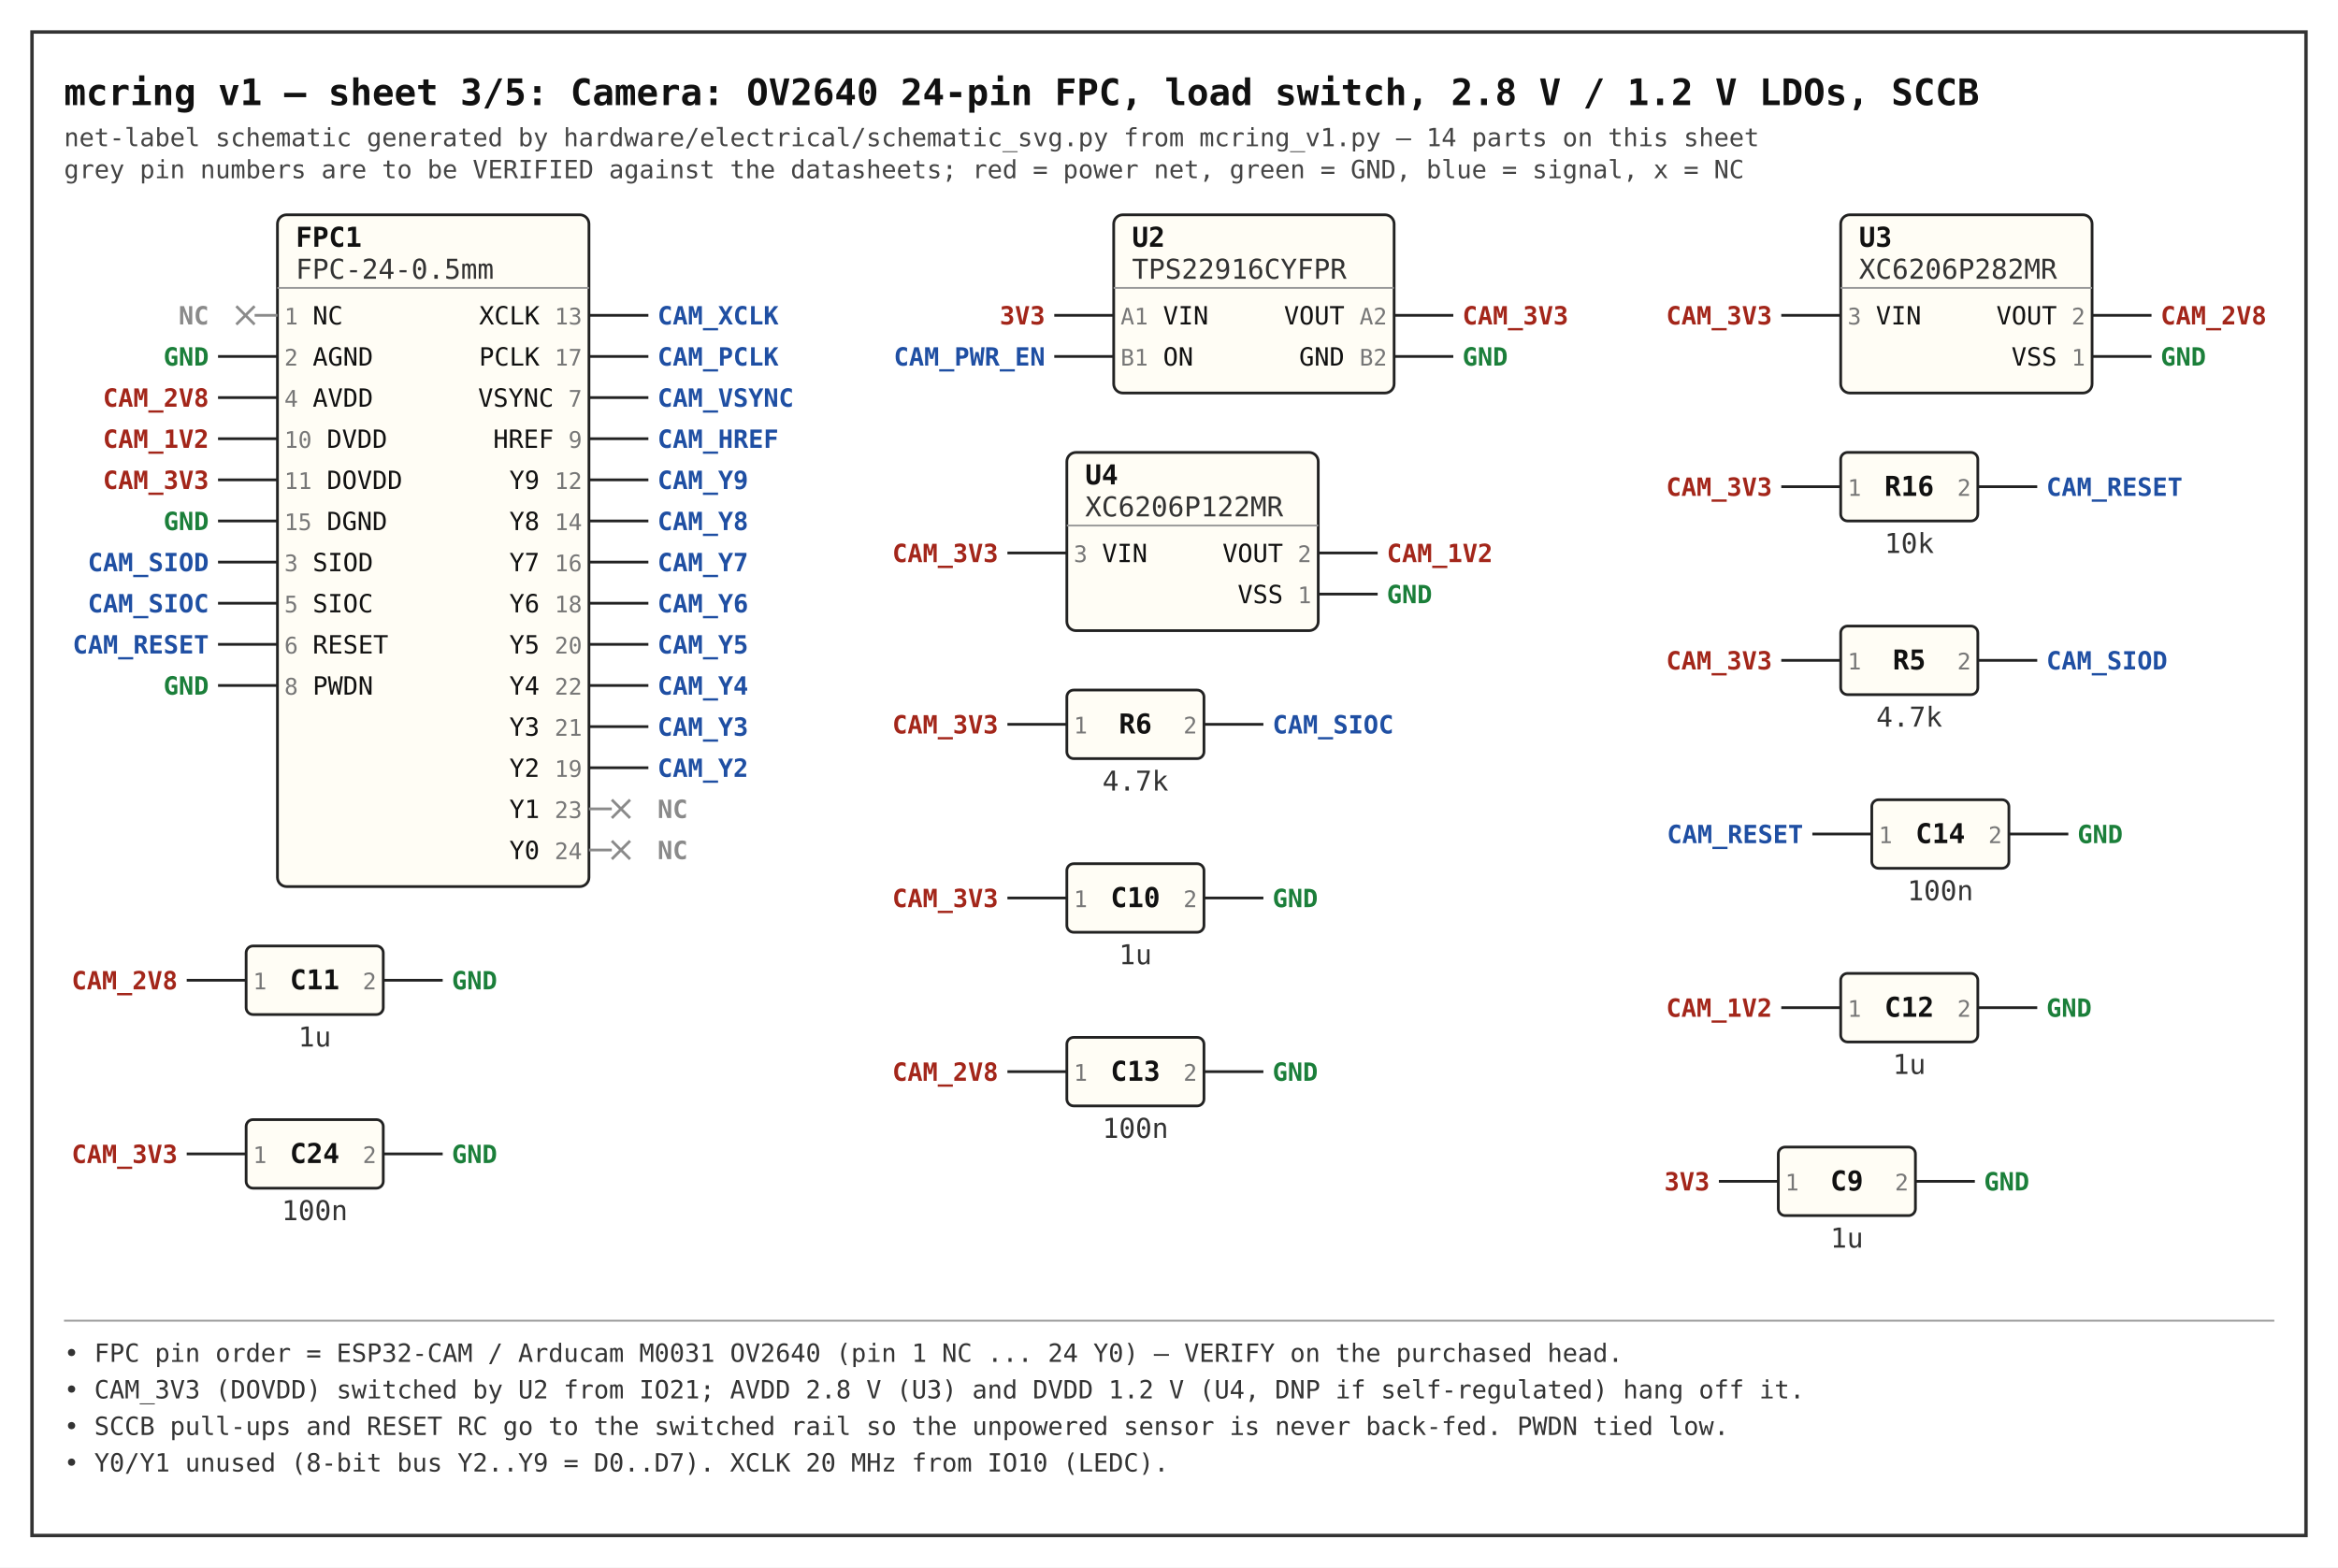
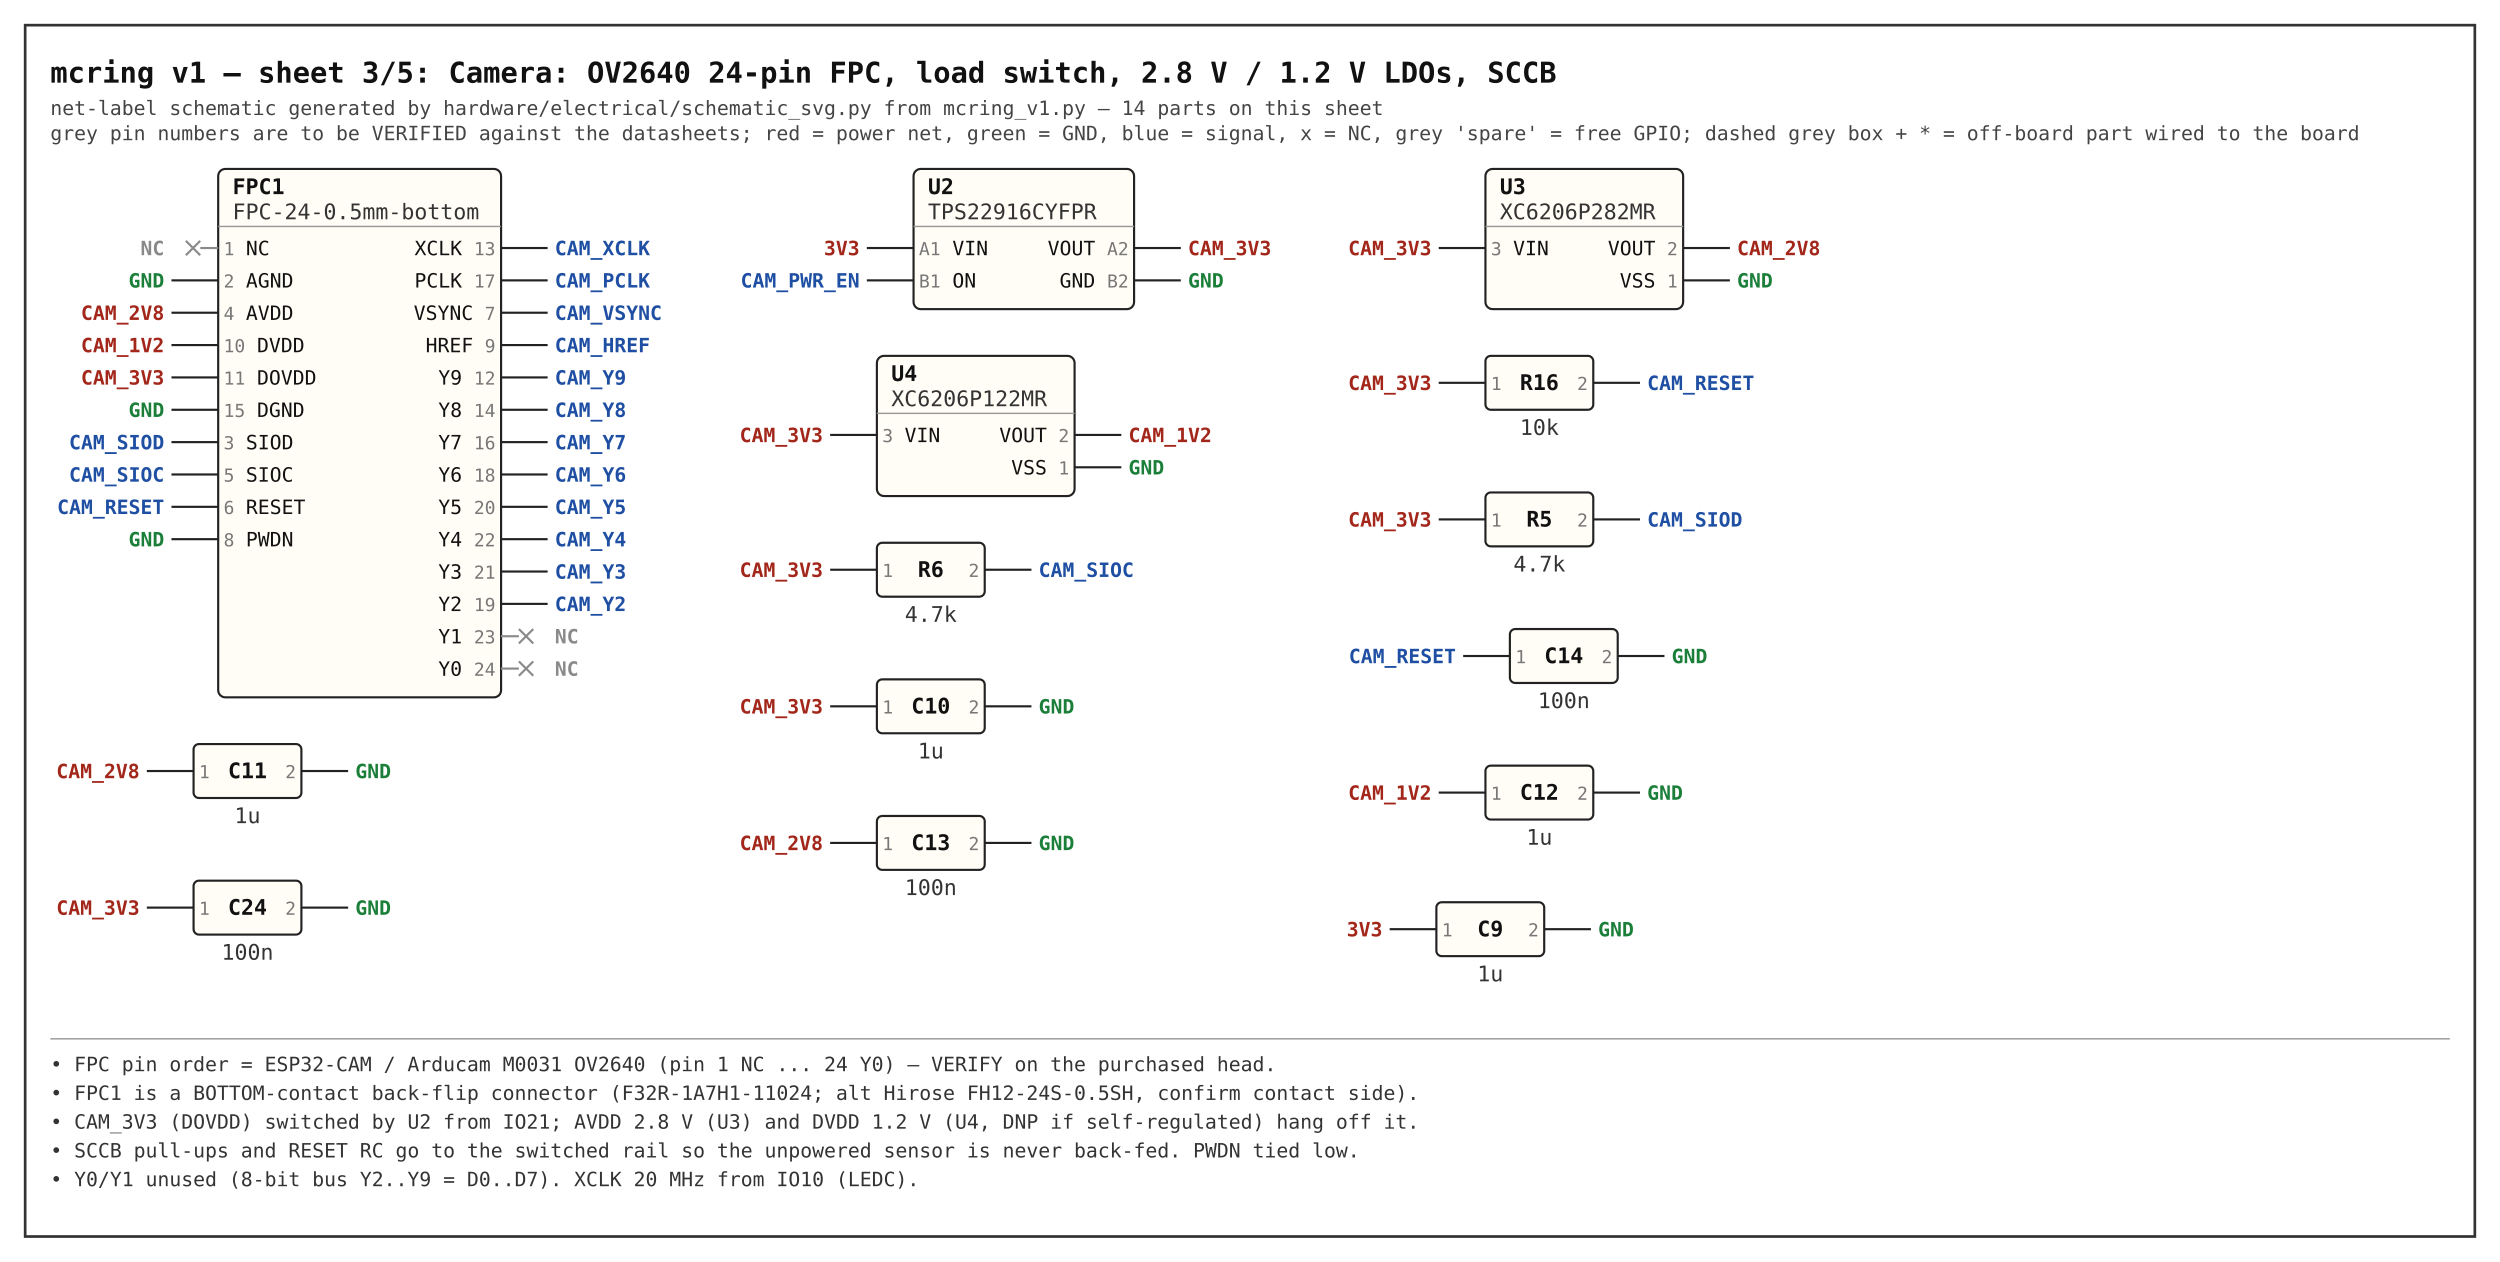
- <svg xmlns="http://www.w3.org/2000/svg" width="1023" height="686" viewBox="0 0 1023 686" font-family="DejaVu Sans Mono, Menlo, Consolas, monospace">
-   <style>.box{fill:#fffdf5;stroke:#222;stroke-width:1.2} .box.dnp{stroke-dasharray:4 3;fill:#f4f4f4}.sep{stroke:#999;stroke-width:0.8} .wire{stroke:#222;stroke-width:1.2} .wire.nc{stroke:#8a8a8a}.ref{font-size:12px;font-weight:bold;fill:#111} .val{font-size:12px;fill:#333}.pin{font-size:11px;fill:#111} .num{font-size:10px;fill:#777}.net{font-size:11px;font-weight:bold} .title{font-size:16px;font-weight:bold;fill:#111}.sub{font-size:11px;fill:#444} .note{font-size:11px;fill:#333}</style>
-   <rect x="0" y="0" width="1023" height="686" fill="#ffffff" />
-   <rect x="14.0" y="14.0" width="995" height="658" fill="none" stroke="#333" stroke-width="1.5" />
+ <svg xmlns="http://www.w3.org/2000/svg" width="1391" height="702" viewBox="0 0 1391 702" font-family="DejaVu Sans Mono, Menlo, Consolas, monospace">
+   <style>.box{fill:#fffdf5;stroke:#222;stroke-width:1.2} .box.dnp{stroke-dasharray:4 3;fill:#f4f4f4}.box.offboard{stroke-dasharray:7 3;stroke:#666;fill:#f7f7fb} .net.spare{font-weight:normal;font-style:italic}.sep{stroke:#999;stroke-width:0.8} .wire{stroke:#222;stroke-width:1.2} .wire.nc{stroke:#8a8a8a}.ref{font-size:12px;font-weight:bold;fill:#111} .val{font-size:12px;fill:#333}.pin{font-size:11px;fill:#111} .num{font-size:10px;fill:#777}.net{font-size:11px;font-weight:bold} .title{font-size:16px;font-weight:bold;fill:#111}.sub{font-size:11px;fill:#444} .note{font-size:11px;fill:#333}</style>
+   <rect x="0" y="0" width="1391" height="702" fill="#ffffff" />
+   <rect x="14.0" y="14.0" width="1363" height="674" fill="none" stroke="#333" stroke-width="1.5" />
  <text x="28" y="46" class="title">mcring v1 — sheet 3/5: Camera: OV2640 24-pin FPC, load switch, 2.8 V / 1.2 V LDOs, SCCB</text>
  <text x="28" y="64" class="sub">net-label schematic generated by hardware/electrical/schematic_svg.py from mcring_v1.py — 14 parts on this sheet</text>
-   <text x="28" y="78" class="sub">grey pin numbers are to be VERIFIED against the datasheets; red = power net, green = GND, blue = signal, x = NC</text>
-   <rect x="121.4" y="94.0" width="136.3" height="294.0" rx="4" class="box" />
+   <text x="28" y="78" class="sub">grey pin numbers are to be VERIFIED against the datasheets; red = power net, green = GND, blue = signal, x = NC, grey 'spare' = free GPIO; dashed grey box + * = off-board part wired to the board</text>
+   <rect x="121.4" y="94.0" width="157.4" height="294.0" rx="4" class="box" />
  <text x="129.4" y="108.0" class="ref">FPC1</text>
-   <text x="129.4" y="122.0" class="val">FPC-24-0.5mm</text>
-   <line x1="121.4" y1="126.0" x2="257.7" y2="126.0" class="sep" />
+   <text x="129.4" y="122.0" class="val">FPC-24-0.5mm-bottom</text>
+   <line x1="121.4" y1="126.0" x2="278.7" y2="126.0" class="sep" />
  <line x1="121.4" y1="138.0" x2="111.4" y2="138.0" class="wire nc" />
  <line x1="103.4" y1="134.0" x2="111.4" y2="142.0" class="wire nc" />
  <line x1="103.4" y1="142.0" x2="111.4" y2="134.0" class="wire nc" />
  <text x="91.4" y="142.0" class="net" fill="#8a8a8a" text-anchor="end">NC</text>
  <text x="124.4" y="142.0" class="num">1</text>
  <text x="136.8" y="142.0" class="pin">NC</text>
  <line x1="121.4" y1="156.0" x2="95.4" y2="156.0" class="wire" />
  <text x="91.4" y="160.0" class="net" fill="#1b7f3a" text-anchor="end">GND</text>
  <text x="124.4" y="160.0" class="num">2</text>
  <text x="136.8" y="160.0" class="pin">AGND</text>
  <line x1="121.4" y1="174.0" x2="95.4" y2="174.0" class="wire" />
  <text x="91.4" y="178.0" class="net" fill="#a3261a" text-anchor="end">CAM_2V8</text>
  <text x="124.4" y="178.0" class="num">4</text>
  <text x="136.8" y="178.0" class="pin">AVDD</text>
  <line x1="121.4" y1="192.0" x2="95.4" y2="192.0" class="wire" />
  <text x="91.4" y="196.0" class="net" fill="#a3261a" text-anchor="end">CAM_1V2</text>
  <text x="124.4" y="196.0" class="num">10</text>
  <text x="143.0" y="196.0" class="pin">DVDD</text>
  <line x1="121.4" y1="210.0" x2="95.4" y2="210.0" class="wire" />
  <text x="91.4" y="214.0" class="net" fill="#a3261a" text-anchor="end">CAM_3V3</text>
  <text x="124.4" y="214.0" class="num">11</text>
  <text x="143.0" y="214.0" class="pin">DOVDD</text>
  <line x1="121.4" y1="228.0" x2="95.4" y2="228.0" class="wire" />
  <text x="91.4" y="232.0" class="net" fill="#1b7f3a" text-anchor="end">GND</text>
  <text x="124.4" y="232.0" class="num">15</text>
  <text x="143.0" y="232.0" class="pin">DGND</text>
  <line x1="121.4" y1="246.0" x2="95.4" y2="246.0" class="wire" />
  <text x="91.4" y="250.0" class="net" fill="#1f4fa3" text-anchor="end">CAM_SIOD</text>
  <text x="124.4" y="250.0" class="num">3</text>
  <text x="136.8" y="250.0" class="pin">SIOD</text>
  <line x1="121.4" y1="264.0" x2="95.4" y2="264.0" class="wire" />
  <text x="91.4" y="268.0" class="net" fill="#1f4fa3" text-anchor="end">CAM_SIOC</text>
  <text x="124.4" y="268.0" class="num">5</text>
  <text x="136.8" y="268.0" class="pin">SIOC</text>
  <line x1="121.4" y1="282.0" x2="95.4" y2="282.0" class="wire" />
  <text x="91.4" y="286.0" class="net" fill="#1f4fa3" text-anchor="end">CAM_RESET</text>
  <text x="124.4" y="286.0" class="num">6</text>
  <text x="136.8" y="286.0" class="pin">RESET</text>
  <line x1="121.4" y1="300.0" x2="95.4" y2="300.0" class="wire" />
  <text x="91.4" y="304.0" class="net" fill="#1b7f3a" text-anchor="end">GND</text>
  <text x="124.4" y="304.0" class="num">8</text>
  <text x="136.8" y="304.0" class="pin">PWDN</text>
-   <line x1="257.7" y1="138.0" x2="283.7" y2="138.0" class="wire" />
-   <text x="287.7" y="142.0" class="net" fill="#1f4fa3" text-anchor="start">CAM_XCLK</text>
-   <text x="254.7" y="142.0" class="num" text-anchor="end">13</text>
-   <text x="236.1" y="142.0" class="pin" text-anchor="end">XCLK</text>
-   <line x1="257.7" y1="156.0" x2="283.7" y2="156.0" class="wire" />
-   <text x="287.7" y="160.0" class="net" fill="#1f4fa3" text-anchor="start">CAM_PCLK</text>
-   <text x="254.7" y="160.0" class="num" text-anchor="end">17</text>
-   <text x="236.1" y="160.0" class="pin" text-anchor="end">PCLK</text>
-   <line x1="257.7" y1="174.0" x2="283.7" y2="174.0" class="wire" />
-   <text x="287.7" y="178.0" class="net" fill="#1f4fa3" text-anchor="start">CAM_VSYNC</text>
-   <text x="254.7" y="178.0" class="num" text-anchor="end">7</text>
-   <text x="242.3" y="178.0" class="pin" text-anchor="end">VSYNC</text>
-   <line x1="257.7" y1="192.0" x2="283.7" y2="192.0" class="wire" />
-   <text x="287.7" y="196.0" class="net" fill="#1f4fa3" text-anchor="start">CAM_HREF</text>
-   <text x="254.7" y="196.0" class="num" text-anchor="end">9</text>
-   <text x="242.3" y="196.0" class="pin" text-anchor="end">HREF</text>
-   <line x1="257.7" y1="210.0" x2="283.7" y2="210.0" class="wire" />
-   <text x="287.7" y="214.0" class="net" fill="#1f4fa3" text-anchor="start">CAM_Y9</text>
-   <text x="254.7" y="214.0" class="num" text-anchor="end">12</text>
-   <text x="236.1" y="214.0" class="pin" text-anchor="end">Y9</text>
-   <line x1="257.7" y1="228.0" x2="283.7" y2="228.0" class="wire" />
-   <text x="287.7" y="232.0" class="net" fill="#1f4fa3" text-anchor="start">CAM_Y8</text>
-   <text x="254.7" y="232.0" class="num" text-anchor="end">14</text>
-   <text x="236.1" y="232.0" class="pin" text-anchor="end">Y8</text>
-   <line x1="257.7" y1="246.0" x2="283.7" y2="246.0" class="wire" />
-   <text x="287.7" y="250.0" class="net" fill="#1f4fa3" text-anchor="start">CAM_Y7</text>
-   <text x="254.7" y="250.0" class="num" text-anchor="end">16</text>
-   <text x="236.1" y="250.0" class="pin" text-anchor="end">Y7</text>
-   <line x1="257.7" y1="264.0" x2="283.7" y2="264.0" class="wire" />
-   <text x="287.7" y="268.0" class="net" fill="#1f4fa3" text-anchor="start">CAM_Y6</text>
-   <text x="254.7" y="268.0" class="num" text-anchor="end">18</text>
-   <text x="236.1" y="268.0" class="pin" text-anchor="end">Y6</text>
-   <line x1="257.7" y1="282.0" x2="283.7" y2="282.0" class="wire" />
-   <text x="287.7" y="286.0" class="net" fill="#1f4fa3" text-anchor="start">CAM_Y5</text>
-   <text x="254.7" y="286.0" class="num" text-anchor="end">20</text>
-   <text x="236.1" y="286.0" class="pin" text-anchor="end">Y5</text>
-   <line x1="257.7" y1="300.0" x2="283.7" y2="300.0" class="wire" />
-   <text x="287.7" y="304.0" class="net" fill="#1f4fa3" text-anchor="start">CAM_Y4</text>
-   <text x="254.7" y="304.0" class="num" text-anchor="end">22</text>
-   <text x="236.1" y="304.0" class="pin" text-anchor="end">Y4</text>
-   <line x1="257.7" y1="318.0" x2="283.7" y2="318.0" class="wire" />
-   <text x="287.7" y="322.0" class="net" fill="#1f4fa3" text-anchor="start">CAM_Y3</text>
-   <text x="254.7" y="322.0" class="num" text-anchor="end">21</text>
-   <text x="236.1" y="322.0" class="pin" text-anchor="end">Y3</text>
-   <line x1="257.7" y1="336.0" x2="283.7" y2="336.0" class="wire" />
-   <text x="287.7" y="340.0" class="net" fill="#1f4fa3" text-anchor="start">CAM_Y2</text>
-   <text x="254.7" y="340.0" class="num" text-anchor="end">19</text>
-   <text x="236.1" y="340.0" class="pin" text-anchor="end">Y2</text>
-   <line x1="257.7" y1="354.0" x2="267.7" y2="354.0" class="wire nc" />
-   <line x1="267.7" y1="350.0" x2="275.7" y2="358.0" class="wire nc" />
-   <line x1="267.7" y1="358.0" x2="275.7" y2="350.0" class="wire nc" />
-   <text x="287.7" y="358.0" class="net" fill="#8a8a8a" text-anchor="start">NC</text>
-   <text x="254.7" y="358.0" class="num" text-anchor="end">23</text>
-   <text x="236.1" y="358.0" class="pin" text-anchor="end">Y1</text>
-   <line x1="257.7" y1="372.0" x2="267.7" y2="372.0" class="wire nc" />
-   <line x1="267.7" y1="368.0" x2="275.7" y2="376.0" class="wire nc" />
-   <line x1="267.7" y1="376.0" x2="275.7" y2="368.0" class="wire nc" />
-   <text x="287.7" y="376.0" class="net" fill="#8a8a8a" text-anchor="start">NC</text>
-   <text x="254.7" y="376.0" class="num" text-anchor="end">24</text>
-   <text x="236.1" y="376.0" class="pin" text-anchor="end">Y0</text>
-   <rect x="487.3" y="94.0" width="122.7" height="78.0" rx="4" class="box" />
-   <text x="495.3" y="108.0" class="ref">U2</text>
-   <text x="495.3" y="122.0" class="val">TPS22916CYFPR</text>
-   <line x1="487.3" y1="126.0" x2="609.9" y2="126.0" class="sep" />
-   <line x1="487.3" y1="138.0" x2="461.3" y2="138.0" class="wire" />
-   <text x="457.3" y="142.0" class="net" fill="#a3261a" text-anchor="end">3V3</text>
-   <text x="490.3" y="142.0" class="num">A1</text>
-   <text x="508.9" y="142.0" class="pin">VIN</text>
-   <line x1="487.3" y1="156.0" x2="461.3" y2="156.0" class="wire" />
-   <text x="457.3" y="160.0" class="net" fill="#1f4fa3" text-anchor="end">CAM_PWR_EN</text>
-   <text x="490.3" y="160.0" class="num">B1</text>
-   <text x="508.9" y="160.0" class="pin">ON</text>
-   <line x1="609.9" y1="138.0" x2="635.9" y2="138.0" class="wire" />
-   <text x="639.9" y="142.0" class="net" fill="#a3261a" text-anchor="start">CAM_3V3</text>
-   <text x="606.9" y="142.0" class="num" text-anchor="end">A2</text>
-   <text x="588.3" y="142.0" class="pin" text-anchor="end">VOUT</text>
-   <line x1="609.9" y1="156.0" x2="635.9" y2="156.0" class="wire" />
-   <text x="639.9" y="160.0" class="net" fill="#1b7f3a" text-anchor="start">GND</text>
-   <text x="606.9" y="160.0" class="num" text-anchor="end">B2</text>
-   <text x="588.3" y="160.0" class="pin" text-anchor="end">GND</text>
-   <rect x="805.4" y="94.0" width="110.0" height="78.0" rx="4" class="box" />
-   <text x="813.4" y="108.0" class="ref">U3</text>
-   <text x="813.4" y="122.0" class="val">XC6206P282MR</text>
-   <line x1="805.4" y1="126.0" x2="915.4" y2="126.0" class="sep" />
-   <line x1="805.4" y1="138.0" x2="779.4" y2="138.0" class="wire" />
-   <text x="775.4" y="142.0" class="net" fill="#a3261a" text-anchor="end">CAM_3V3</text>
-   <text x="808.4" y="142.0" class="num">3</text>
-   <text x="820.8" y="142.0" class="pin">VIN</text>
-   <line x1="915.4" y1="138.0" x2="941.4" y2="138.0" class="wire" />
-   <text x="945.4" y="142.0" class="net" fill="#a3261a" text-anchor="start">CAM_2V8</text>
-   <text x="912.4" y="142.0" class="num" text-anchor="end">2</text>
-   <text x="900.0" y="142.0" class="pin" text-anchor="end">VOUT</text>
-   <line x1="915.4" y1="156.0" x2="941.4" y2="156.0" class="wire" />
-   <text x="945.4" y="160.0" class="net" fill="#1b7f3a" text-anchor="start">GND</text>
-   <text x="912.4" y="160.0" class="num" text-anchor="end">1</text>
-   <text x="900.0" y="160.0" class="pin" text-anchor="end">VSS</text>
-   <rect x="466.8" y="198.0" width="110.0" height="78.0" rx="4" class="box" />
-   <text x="474.8" y="212.0" class="ref">U4</text>
-   <text x="474.8" y="226.0" class="val">XC6206P122MR</text>
-   <line x1="466.8" y1="230.0" x2="576.8" y2="230.0" class="sep" />
-   <line x1="466.8" y1="242.0" x2="440.8" y2="242.0" class="wire" />
-   <text x="436.8" y="246.0" class="net" fill="#a3261a" text-anchor="end">CAM_3V3</text>
-   <text x="469.8" y="246.0" class="num">3</text>
-   <text x="482.2" y="246.0" class="pin">VIN</text>
-   <line x1="576.8" y1="242.0" x2="602.8" y2="242.0" class="wire" />
-   <text x="606.8" y="246.0" class="net" fill="#a3261a" text-anchor="start">CAM_1V2</text>
-   <text x="573.8" y="246.0" class="num" text-anchor="end">2</text>
-   <text x="561.4" y="246.0" class="pin" text-anchor="end">VOUT</text>
-   <line x1="576.8" y1="260.0" x2="602.8" y2="260.0" class="wire" />
-   <text x="606.8" y="264.0" class="net" fill="#1b7f3a" text-anchor="start">GND</text>
-   <text x="573.8" y="264.0" class="num" text-anchor="end">1</text>
-   <text x="561.4" y="264.0" class="pin" text-anchor="end">VSS</text>
-   <rect x="778.1" y="502.0" width="60.0" height="30" rx="3" class="box" />
-   <text x="808.1" y="521.0" class="ref" text-anchor="middle">C9</text>
-   <text x="808.1" y="546.0" class="val" text-anchor="middle">1u</text>
-   <line x1="778.1" y1="517.0" x2="752.1" y2="517.0" class="wire" />
-   <text x="748.1" y="521.0" class="net" fill="#a3261a" text-anchor="end">3V3</text>
-   <text x="781.1" y="521.0" class="num">1</text>
-   <line x1="838.1" y1="517.0" x2="864.1" y2="517.0" class="wire" />
-   <text x="868.1" y="521.0" class="net" fill="#1b7f3a" text-anchor="start">GND</text>
-   <text x="835.1" y="521.0" class="num" text-anchor="end">2</text>
-   <rect x="466.8" y="378.0" width="60.0" height="30" rx="3" class="box" />
-   <text x="496.8" y="397.0" class="ref" text-anchor="middle">C10</text>
-   <text x="496.8" y="422.0" class="val" text-anchor="middle">1u</text>
-   <line x1="466.8" y1="393.0" x2="440.8" y2="393.0" class="wire" />
-   <text x="436.8" y="397.0" class="net" fill="#a3261a" text-anchor="end">CAM_3V3</text>
-   <text x="469.8" y="397.0" class="num">1</text>
-   <line x1="526.8" y1="393.0" x2="552.8" y2="393.0" class="wire" />
-   <text x="556.8" y="397.0" class="net" fill="#1b7f3a" text-anchor="start">GND</text>
-   <text x="523.8" y="397.0" class="num" text-anchor="end">2</text>
+   <line x1="278.7" y1="138.0" x2="304.7" y2="138.0" class="wire" />
+   <text x="308.7" y="142.0" class="net" fill="#1f4fa3" text-anchor="start">CAM_XCLK</text>
+   <text x="275.7" y="142.0" class="num" text-anchor="end">13</text>
+   <text x="257.1" y="142.0" class="pin" text-anchor="end">XCLK</text>
+   <line x1="278.7" y1="156.0" x2="304.7" y2="156.0" class="wire" />
+   <text x="308.7" y="160.0" class="net" fill="#1f4fa3" text-anchor="start">CAM_PCLK</text>
+   <text x="275.7" y="160.0" class="num" text-anchor="end">17</text>
+   <text x="257.1" y="160.0" class="pin" text-anchor="end">PCLK</text>
+   <line x1="278.7" y1="174.0" x2="304.7" y2="174.0" class="wire" />
+   <text x="308.7" y="178.0" class="net" fill="#1f4fa3" text-anchor="start">CAM_VSYNC</text>
+   <text x="275.7" y="178.0" class="num" text-anchor="end">7</text>
+   <text x="263.3" y="178.0" class="pin" text-anchor="end">VSYNC</text>
+   <line x1="278.7" y1="192.0" x2="304.7" y2="192.0" class="wire" />
+   <text x="308.7" y="196.0" class="net" fill="#1f4fa3" text-anchor="start">CAM_HREF</text>
+   <text x="275.7" y="196.0" class="num" text-anchor="end">9</text>
+   <text x="263.3" y="196.0" class="pin" text-anchor="end">HREF</text>
+   <line x1="278.7" y1="210.0" x2="304.7" y2="210.0" class="wire" />
+   <text x="308.7" y="214.0" class="net" fill="#1f4fa3" text-anchor="start">CAM_Y9</text>
+   <text x="275.7" y="214.0" class="num" text-anchor="end">12</text>
+   <text x="257.1" y="214.0" class="pin" text-anchor="end">Y9</text>
+   <line x1="278.7" y1="228.0" x2="304.7" y2="228.0" class="wire" />
+   <text x="308.7" y="232.0" class="net" fill="#1f4fa3" text-anchor="start">CAM_Y8</text>
+   <text x="275.7" y="232.0" class="num" text-anchor="end">14</text>
+   <text x="257.1" y="232.0" class="pin" text-anchor="end">Y8</text>
+   <line x1="278.7" y1="246.0" x2="304.7" y2="246.0" class="wire" />
+   <text x="308.7" y="250.0" class="net" fill="#1f4fa3" text-anchor="start">CAM_Y7</text>
+   <text x="275.7" y="250.0" class="num" text-anchor="end">16</text>
+   <text x="257.1" y="250.0" class="pin" text-anchor="end">Y7</text>
+   <line x1="278.7" y1="264.0" x2="304.7" y2="264.0" class="wire" />
+   <text x="308.7" y="268.0" class="net" fill="#1f4fa3" text-anchor="start">CAM_Y6</text>
+   <text x="275.7" y="268.0" class="num" text-anchor="end">18</text>
+   <text x="257.1" y="268.0" class="pin" text-anchor="end">Y6</text>
+   <line x1="278.7" y1="282.0" x2="304.7" y2="282.0" class="wire" />
+   <text x="308.7" y="286.0" class="net" fill="#1f4fa3" text-anchor="start">CAM_Y5</text>
+   <text x="275.7" y="286.0" class="num" text-anchor="end">20</text>
+   <text x="257.1" y="286.0" class="pin" text-anchor="end">Y5</text>
+   <line x1="278.7" y1="300.0" x2="304.7" y2="300.0" class="wire" />
+   <text x="308.7" y="304.0" class="net" fill="#1f4fa3" text-anchor="start">CAM_Y4</text>
+   <text x="275.7" y="304.0" class="num" text-anchor="end">22</text>
+   <text x="257.1" y="304.0" class="pin" text-anchor="end">Y4</text>
+   <line x1="278.7" y1="318.0" x2="304.7" y2="318.0" class="wire" />
+   <text x="308.7" y="322.0" class="net" fill="#1f4fa3" text-anchor="start">CAM_Y3</text>
+   <text x="275.7" y="322.0" class="num" text-anchor="end">21</text>
+   <text x="257.1" y="322.0" class="pin" text-anchor="end">Y3</text>
+   <line x1="278.7" y1="336.0" x2="304.7" y2="336.0" class="wire" />
+   <text x="308.7" y="340.0" class="net" fill="#1f4fa3" text-anchor="start">CAM_Y2</text>
+   <text x="275.7" y="340.0" class="num" text-anchor="end">19</text>
+   <text x="257.1" y="340.0" class="pin" text-anchor="end">Y2</text>
+   <line x1="278.7" y1="354.0" x2="288.7" y2="354.0" class="wire nc" />
+   <line x1="288.7" y1="350.0" x2="296.7" y2="358.0" class="wire nc" />
+   <line x1="288.7" y1="358.0" x2="296.7" y2="350.0" class="wire nc" />
+   <text x="308.7" y="358.0" class="net" fill="#8a8a8a" text-anchor="start">NC</text>
+   <text x="275.7" y="358.0" class="num" text-anchor="end">23</text>
+   <text x="257.1" y="358.0" class="pin" text-anchor="end">Y1</text>
+   <line x1="278.7" y1="372.0" x2="288.7" y2="372.0" class="wire nc" />
+   <line x1="288.7" y1="368.0" x2="296.7" y2="376.0" class="wire nc" />
+   <line x1="288.7" y1="376.0" x2="296.7" y2="368.0" class="wire nc" />
+   <text x="308.7" y="376.0" class="net" fill="#8a8a8a" text-anchor="start">NC</text>
+   <text x="275.7" y="376.0" class="num" text-anchor="end">24</text>
+   <text x="257.1" y="376.0" class="pin" text-anchor="end">Y0</text>
+   <rect x="508.3" y="94.0" width="122.7" height="78.0" rx="4" class="box" />
+   <text x="516.3" y="108.0" class="ref">U2</text>
+   <text x="516.3" y="122.0" class="val">TPS22916CYFPR</text>
+   <line x1="508.3" y1="126.0" x2="631.0" y2="126.0" class="sep" />
+   <line x1="508.3" y1="138.0" x2="482.3" y2="138.0" class="wire" />
+   <text x="478.3" y="142.0" class="net" fill="#a3261a" text-anchor="end">3V3</text>
+   <text x="511.3" y="142.0" class="num">A1</text>
+   <text x="529.9" y="142.0" class="pin">VIN</text>
+   <line x1="508.3" y1="156.0" x2="482.3" y2="156.0" class="wire" />
+   <text x="478.3" y="160.0" class="net" fill="#1f4fa3" text-anchor="end">CAM_PWR_EN</text>
+   <text x="511.3" y="160.0" class="num">B1</text>
+   <text x="529.9" y="160.0" class="pin">ON</text>
+   <line x1="631.0" y1="138.0" x2="657.0" y2="138.0" class="wire" />
+   <text x="661.0" y="142.0" class="net" fill="#a3261a" text-anchor="start">CAM_3V3</text>
+   <text x="628.0" y="142.0" class="num" text-anchor="end">A2</text>
+   <text x="609.4" y="142.0" class="pin" text-anchor="end">VOUT</text>
+   <line x1="631.0" y1="156.0" x2="657.0" y2="156.0" class="wire" />
+   <text x="661.0" y="160.0" class="net" fill="#1b7f3a" text-anchor="start">GND</text>
+   <text x="628.0" y="160.0" class="num" text-anchor="end">B2</text>
+   <text x="609.4" y="160.0" class="pin" text-anchor="end">GND</text>
+   <rect x="826.5" y="94.0" width="110.0" height="78.0" rx="4" class="box" />
+   <text x="834.5" y="108.0" class="ref">U3</text>
+   <text x="834.5" y="122.0" class="val">XC6206P282MR</text>
+   <line x1="826.5" y1="126.0" x2="936.5" y2="126.0" class="sep" />
+   <line x1="826.5" y1="138.0" x2="800.5" y2="138.0" class="wire" />
+   <text x="796.5" y="142.0" class="net" fill="#a3261a" text-anchor="end">CAM_3V3</text>
+   <text x="829.5" y="142.0" class="num">3</text>
+   <text x="841.9" y="142.0" class="pin">VIN</text>
+   <line x1="936.5" y1="138.0" x2="962.5" y2="138.0" class="wire" />
+   <text x="966.5" y="142.0" class="net" fill="#a3261a" text-anchor="start">CAM_2V8</text>
+   <text x="933.5" y="142.0" class="num" text-anchor="end">2</text>
+   <text x="921.1" y="142.0" class="pin" text-anchor="end">VOUT</text>
+   <line x1="936.5" y1="156.0" x2="962.5" y2="156.0" class="wire" />
+   <text x="966.5" y="160.0" class="net" fill="#1b7f3a" text-anchor="start">GND</text>
+   <text x="933.5" y="160.0" class="num" text-anchor="end">1</text>
+   <text x="921.1" y="160.0" class="pin" text-anchor="end">VSS</text>
+   <rect x="487.9" y="198.0" width="110.0" height="78.0" rx="4" class="box" />
+   <text x="495.9" y="212.0" class="ref">U4</text>
+   <text x="495.9" y="226.0" class="val">XC6206P122MR</text>
+   <line x1="487.9" y1="230.0" x2="597.9" y2="230.0" class="sep" />
+   <line x1="487.9" y1="242.0" x2="461.9" y2="242.0" class="wire" />
+   <text x="457.9" y="246.0" class="net" fill="#a3261a" text-anchor="end">CAM_3V3</text>
+   <text x="490.9" y="246.0" class="num">3</text>
+   <text x="503.3" y="246.0" class="pin">VIN</text>
+   <line x1="597.9" y1="242.0" x2="623.9" y2="242.0" class="wire" />
+   <text x="627.9" y="246.0" class="net" fill="#a3261a" text-anchor="start">CAM_1V2</text>
+   <text x="594.9" y="246.0" class="num" text-anchor="end">2</text>
+   <text x="582.5" y="246.0" class="pin" text-anchor="end">VOUT</text>
+   <line x1="597.9" y1="260.0" x2="623.9" y2="260.0" class="wire" />
+   <text x="627.9" y="264.0" class="net" fill="#1b7f3a" text-anchor="start">GND</text>
+   <text x="594.9" y="264.0" class="num" text-anchor="end">1</text>
+   <text x="582.5" y="264.0" class="pin" text-anchor="end">VSS</text>
+   <rect x="799.2" y="502.0" width="60.0" height="30" rx="3" class="box" />
+   <text x="829.2" y="521.0" class="ref" text-anchor="middle">C9</text>
+   <text x="829.2" y="546.0" class="val" text-anchor="middle">1u</text>
+   <line x1="799.2" y1="517.0" x2="773.2" y2="517.0" class="wire" />
+   <text x="769.2" y="521.0" class="net" fill="#a3261a" text-anchor="end">3V3</text>
+   <text x="802.2" y="521.0" class="num">1</text>
+   <line x1="859.2" y1="517.0" x2="885.2" y2="517.0" class="wire" />
+   <text x="889.2" y="521.0" class="net" fill="#1b7f3a" text-anchor="start">GND</text>
+   <text x="856.2" y="521.0" class="num" text-anchor="end">2</text>
+   <rect x="487.9" y="378.0" width="60.0" height="30" rx="3" class="box" />
+   <text x="517.9" y="397.0" class="ref" text-anchor="middle">C10</text>
+   <text x="517.9" y="422.0" class="val" text-anchor="middle">1u</text>
+   <line x1="487.9" y1="393.0" x2="461.9" y2="393.0" class="wire" />
+   <text x="457.9" y="397.0" class="net" fill="#a3261a" text-anchor="end">CAM_3V3</text>
+   <text x="490.9" y="397.0" class="num">1</text>
+   <line x1="547.9" y1="393.0" x2="573.9" y2="393.0" class="wire" />
+   <text x="577.9" y="397.0" class="net" fill="#1b7f3a" text-anchor="start">GND</text>
+   <text x="544.9" y="397.0" class="num" text-anchor="end">2</text>
  <rect x="107.7" y="490.0" width="60.0" height="30" rx="3" class="box" />
  <text x="137.7" y="509.0" class="ref" text-anchor="middle">C24</text>
  <text x="137.7" y="534.0" class="val" text-anchor="middle">100n</text>
  <line x1="107.7" y1="505.0" x2="81.7" y2="505.0" class="wire" />
  <text x="77.7" y="509.0" class="net" fill="#a3261a" text-anchor="end">CAM_3V3</text>
  <text x="110.7" y="509.0" class="num">1</text>
  <line x1="167.7" y1="505.0" x2="193.7" y2="505.0" class="wire" />
  <text x="197.7" y="509.0" class="net" fill="#1b7f3a" text-anchor="start">GND</text>
  <text x="164.7" y="509.0" class="num" text-anchor="end">2</text>
  <rect x="107.7" y="414.0" width="60.0" height="30" rx="3" class="box" />
  <text x="137.7" y="433.0" class="ref" text-anchor="middle">C11</text>
  <text x="137.7" y="458.0" class="val" text-anchor="middle">1u</text>
  <line x1="107.7" y1="429.0" x2="81.7" y2="429.0" class="wire" />
  <text x="77.7" y="433.0" class="net" fill="#a3261a" text-anchor="end">CAM_2V8</text>
  <text x="110.7" y="433.0" class="num">1</text>
  <line x1="167.7" y1="429.0" x2="193.7" y2="429.0" class="wire" />
  <text x="197.7" y="433.0" class="net" fill="#1b7f3a" text-anchor="start">GND</text>
  <text x="164.7" y="433.0" class="num" text-anchor="end">2</text>
-   <rect x="466.8" y="454.0" width="60.0" height="30" rx="3" class="box" />
-   <text x="496.8" y="473.0" class="ref" text-anchor="middle">C13</text>
-   <text x="496.8" y="498.0" class="val" text-anchor="middle">100n</text>
-   <line x1="466.8" y1="469.0" x2="440.8" y2="469.0" class="wire" />
-   <text x="436.8" y="473.0" class="net" fill="#a3261a" text-anchor="end">CAM_2V8</text>
-   <text x="469.8" y="473.0" class="num">1</text>
-   <line x1="526.8" y1="469.0" x2="552.8" y2="469.0" class="wire" />
-   <text x="556.8" y="473.0" class="net" fill="#1b7f3a" text-anchor="start">GND</text>
-   <text x="523.8" y="473.0" class="num" text-anchor="end">2</text>
-   <rect x="805.4" y="426.0" width="60.0" height="30" rx="3" class="box" />
-   <text x="835.4" y="445.0" class="ref" text-anchor="middle">C12</text>
-   <text x="835.4" y="470.0" class="val" text-anchor="middle">1u</text>
-   <line x1="805.4" y1="441.0" x2="779.4" y2="441.0" class="wire" />
-   <text x="775.4" y="445.0" class="net" fill="#a3261a" text-anchor="end">CAM_1V2</text>
-   <text x="808.4" y="445.0" class="num">1</text>
-   <line x1="865.4" y1="441.0" x2="891.4" y2="441.0" class="wire" />
-   <text x="895.4" y="445.0" class="net" fill="#1b7f3a" text-anchor="start">GND</text>
-   <text x="862.4" y="445.0" class="num" text-anchor="end">2</text>
-   <rect x="805.4" y="274.0" width="60.0" height="30" rx="3" class="box" />
-   <text x="835.4" y="293.0" class="ref" text-anchor="middle">R5</text>
-   <text x="835.4" y="318.0" class="val" text-anchor="middle">4.7k</text>
-   <line x1="805.4" y1="289.0" x2="779.4" y2="289.0" class="wire" />
-   <text x="775.4" y="293.0" class="net" fill="#a3261a" text-anchor="end">CAM_3V3</text>
-   <text x="808.4" y="293.0" class="num">1</text>
-   <line x1="865.4" y1="289.0" x2="891.4" y2="289.0" class="wire" />
-   <text x="895.4" y="293.0" class="net" fill="#1f4fa3" text-anchor="start">CAM_SIOD</text>
-   <text x="862.4" y="293.0" class="num" text-anchor="end">2</text>
-   <rect x="466.8" y="302.0" width="60.0" height="30" rx="3" class="box" />
-   <text x="496.8" y="321.0" class="ref" text-anchor="middle">R6</text>
-   <text x="496.8" y="346.0" class="val" text-anchor="middle">4.7k</text>
-   <line x1="466.8" y1="317.0" x2="440.8" y2="317.0" class="wire" />
-   <text x="436.8" y="321.0" class="net" fill="#a3261a" text-anchor="end">CAM_3V3</text>
-   <text x="469.8" y="321.0" class="num">1</text>
-   <line x1="526.8" y1="317.0" x2="552.8" y2="317.0" class="wire" />
-   <text x="556.8" y="321.0" class="net" fill="#1f4fa3" text-anchor="start">CAM_SIOC</text>
-   <text x="523.8" y="321.0" class="num" text-anchor="end">2</text>
-   <rect x="805.4" y="198.0" width="60.0" height="30" rx="3" class="box" />
-   <text x="835.4" y="217.0" class="ref" text-anchor="middle">R16</text>
-   <text x="835.4" y="242.0" class="val" text-anchor="middle">10k</text>
-   <line x1="805.4" y1="213.0" x2="779.4" y2="213.0" class="wire" />
-   <text x="775.4" y="217.0" class="net" fill="#a3261a" text-anchor="end">CAM_3V3</text>
-   <text x="808.4" y="217.0" class="num">1</text>
-   <line x1="865.4" y1="213.0" x2="891.4" y2="213.0" class="wire" />
-   <text x="895.4" y="217.0" class="net" fill="#1f4fa3" text-anchor="start">CAM_RESET</text>
-   <text x="862.4" y="217.0" class="num" text-anchor="end">2</text>
-   <rect x="819.0" y="350.0" width="60.0" height="30" rx="3" class="box" />
-   <text x="849.0" y="369.0" class="ref" text-anchor="middle">C14</text>
-   <text x="849.0" y="394.0" class="val" text-anchor="middle">100n</text>
-   <line x1="819.0" y1="365.0" x2="793.0" y2="365.0" class="wire" />
-   <text x="789.0" y="369.0" class="net" fill="#1f4fa3" text-anchor="end">CAM_RESET</text>
-   <text x="822.0" y="369.0" class="num">1</text>
-   <line x1="879.0" y1="365.0" x2="905.0" y2="365.0" class="wire" />
-   <text x="909.0" y="369.0" class="net" fill="#1b7f3a" text-anchor="start">GND</text>
-   <text x="876.0" y="369.0" class="num" text-anchor="end">2</text>
-   <line x1="28" y1="578.0" x2="995.14" y2="578.0" class="sep" />
+   <rect x="487.9" y="454.0" width="60.0" height="30" rx="3" class="box" />
+   <text x="517.9" y="473.0" class="ref" text-anchor="middle">C13</text>
+   <text x="517.9" y="498.0" class="val" text-anchor="middle">100n</text>
+   <line x1="487.9" y1="469.0" x2="461.9" y2="469.0" class="wire" />
+   <text x="457.9" y="473.0" class="net" fill="#a3261a" text-anchor="end">CAM_2V8</text>
+   <text x="490.9" y="473.0" class="num">1</text>
+   <line x1="547.9" y1="469.0" x2="573.9" y2="469.0" class="wire" />
+   <text x="577.9" y="473.0" class="net" fill="#1b7f3a" text-anchor="start">GND</text>
+   <text x="544.9" y="473.0" class="num" text-anchor="end">2</text>
+   <rect x="826.5" y="426.0" width="60.0" height="30" rx="3" class="box" />
+   <text x="856.5" y="445.0" class="ref" text-anchor="middle">C12</text>
+   <text x="856.5" y="470.0" class="val" text-anchor="middle">1u</text>
+   <line x1="826.5" y1="441.0" x2="800.5" y2="441.0" class="wire" />
+   <text x="796.5" y="445.0" class="net" fill="#a3261a" text-anchor="end">CAM_1V2</text>
+   <text x="829.5" y="445.0" class="num">1</text>
+   <line x1="886.5" y1="441.0" x2="912.5" y2="441.0" class="wire" />
+   <text x="916.5" y="445.0" class="net" fill="#1b7f3a" text-anchor="start">GND</text>
+   <text x="883.5" y="445.0" class="num" text-anchor="end">2</text>
+   <rect x="826.5" y="274.0" width="60.0" height="30" rx="3" class="box" />
+   <text x="856.5" y="293.0" class="ref" text-anchor="middle">R5</text>
+   <text x="856.5" y="318.0" class="val" text-anchor="middle">4.7k</text>
+   <line x1="826.5" y1="289.0" x2="800.5" y2="289.0" class="wire" />
+   <text x="796.5" y="293.0" class="net" fill="#a3261a" text-anchor="end">CAM_3V3</text>
+   <text x="829.5" y="293.0" class="num">1</text>
+   <line x1="886.5" y1="289.0" x2="912.5" y2="289.0" class="wire" />
+   <text x="916.5" y="293.0" class="net" fill="#1f4fa3" text-anchor="start">CAM_SIOD</text>
+   <text x="883.5" y="293.0" class="num" text-anchor="end">2</text>
+   <rect x="487.9" y="302.0" width="60.0" height="30" rx="3" class="box" />
+   <text x="517.9" y="321.0" class="ref" text-anchor="middle">R6</text>
+   <text x="517.9" y="346.0" class="val" text-anchor="middle">4.7k</text>
+   <line x1="487.9" y1="317.0" x2="461.9" y2="317.0" class="wire" />
+   <text x="457.9" y="321.0" class="net" fill="#a3261a" text-anchor="end">CAM_3V3</text>
+   <text x="490.9" y="321.0" class="num">1</text>
+   <line x1="547.9" y1="317.0" x2="573.9" y2="317.0" class="wire" />
+   <text x="577.9" y="321.0" class="net" fill="#1f4fa3" text-anchor="start">CAM_SIOC</text>
+   <text x="544.9" y="321.0" class="num" text-anchor="end">2</text>
+   <rect x="826.5" y="198.0" width="60.0" height="30" rx="3" class="box" />
+   <text x="856.5" y="217.0" class="ref" text-anchor="middle">R16</text>
+   <text x="856.5" y="242.0" class="val" text-anchor="middle">10k</text>
+   <line x1="826.5" y1="213.0" x2="800.5" y2="213.0" class="wire" />
+   <text x="796.5" y="217.0" class="net" fill="#a3261a" text-anchor="end">CAM_3V3</text>
+   <text x="829.5" y="217.0" class="num">1</text>
+   <line x1="886.5" y1="213.0" x2="912.5" y2="213.0" class="wire" />
+   <text x="916.5" y="217.0" class="net" fill="#1f4fa3" text-anchor="start">CAM_RESET</text>
+   <text x="883.5" y="217.0" class="num" text-anchor="end">2</text>
+   <rect x="840.1" y="350.0" width="60.0" height="30" rx="3" class="box" />
+   <text x="870.1" y="369.0" class="ref" text-anchor="middle">C14</text>
+   <text x="870.1" y="394.0" class="val" text-anchor="middle">100n</text>
+   <line x1="840.1" y1="365.0" x2="814.1" y2="365.0" class="wire" />
+   <text x="810.1" y="369.0" class="net" fill="#1f4fa3" text-anchor="end">CAM_RESET</text>
+   <text x="843.1" y="369.0" class="num">1</text>
+   <line x1="900.1" y1="365.0" x2="926.1" y2="365.0" class="wire" />
+   <text x="930.1" y="369.0" class="net" fill="#1b7f3a" text-anchor="start">GND</text>
+   <text x="897.1" y="369.0" class="num" text-anchor="end">2</text>
+   <line x1="28" y1="578.0" x2="1363.08" y2="578.0" class="sep" />
  <text x="28" y="596.0" class="note">• FPC pin order = ESP32-CAM / Arducam M0031 OV2640 (pin 1 NC ... 24 Y0) — VERIFY on the purchased head.</text>
-   <text x="28" y="612.0" class="note">• CAM_3V3 (DOVDD) switched by U2 from IO21; AVDD 2.8 V (U3) and DVDD 1.2 V (U4, DNP if self-regulated) hang off it.</text>
-   <text x="28" y="628.0" class="note">• SCCB pull-ups and RESET RC go to the switched rail so the unpowered sensor is never back-fed. PWDN tied low.</text>
-   <text x="28" y="644.0" class="note">• Y0/Y1 unused (8-bit bus Y2..Y9 = D0..D7). XCLK 20 MHz from IO10 (LEDC).</text>
+   <text x="28" y="612.0" class="note">• FPC1 is a BOTTOM-contact back-flip connector (F32R-1A7H1-11024; alt Hirose FH12-24S-0.5SH, confirm contact side).</text>
+   <text x="28" y="628.0" class="note">• CAM_3V3 (DOVDD) switched by U2 from IO21; AVDD 2.8 V (U3) and DVDD 1.2 V (U4, DNP if self-regulated) hang off it.</text>
+   <text x="28" y="644.0" class="note">• SCCB pull-ups and RESET RC go to the switched rail so the unpowered sensor is never back-fed. PWDN tied low.</text>
+   <text x="28" y="660.0" class="note">• Y0/Y1 unused (8-bit bus Y2..Y9 = D0..D7). XCLK 20 MHz from IO10 (LEDC).</text>
</svg>
